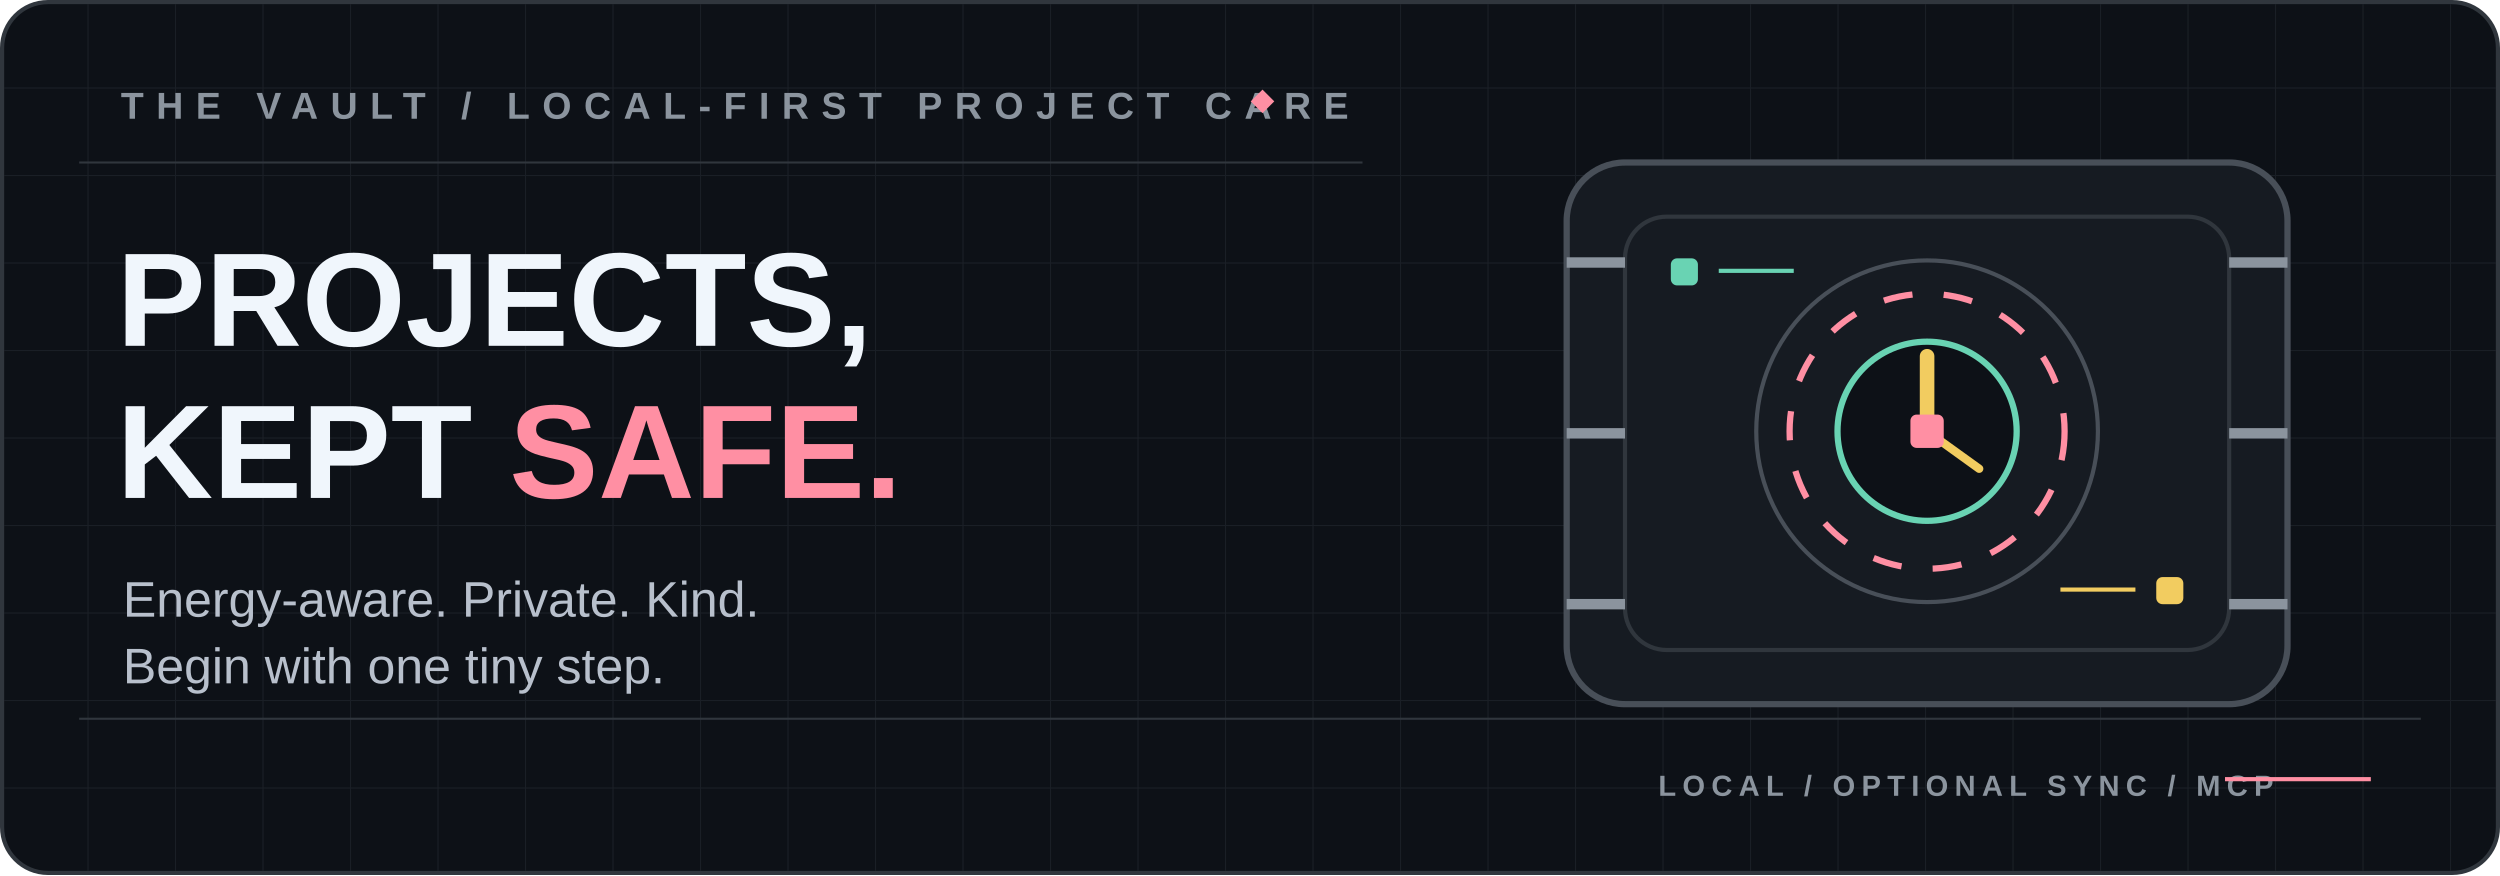
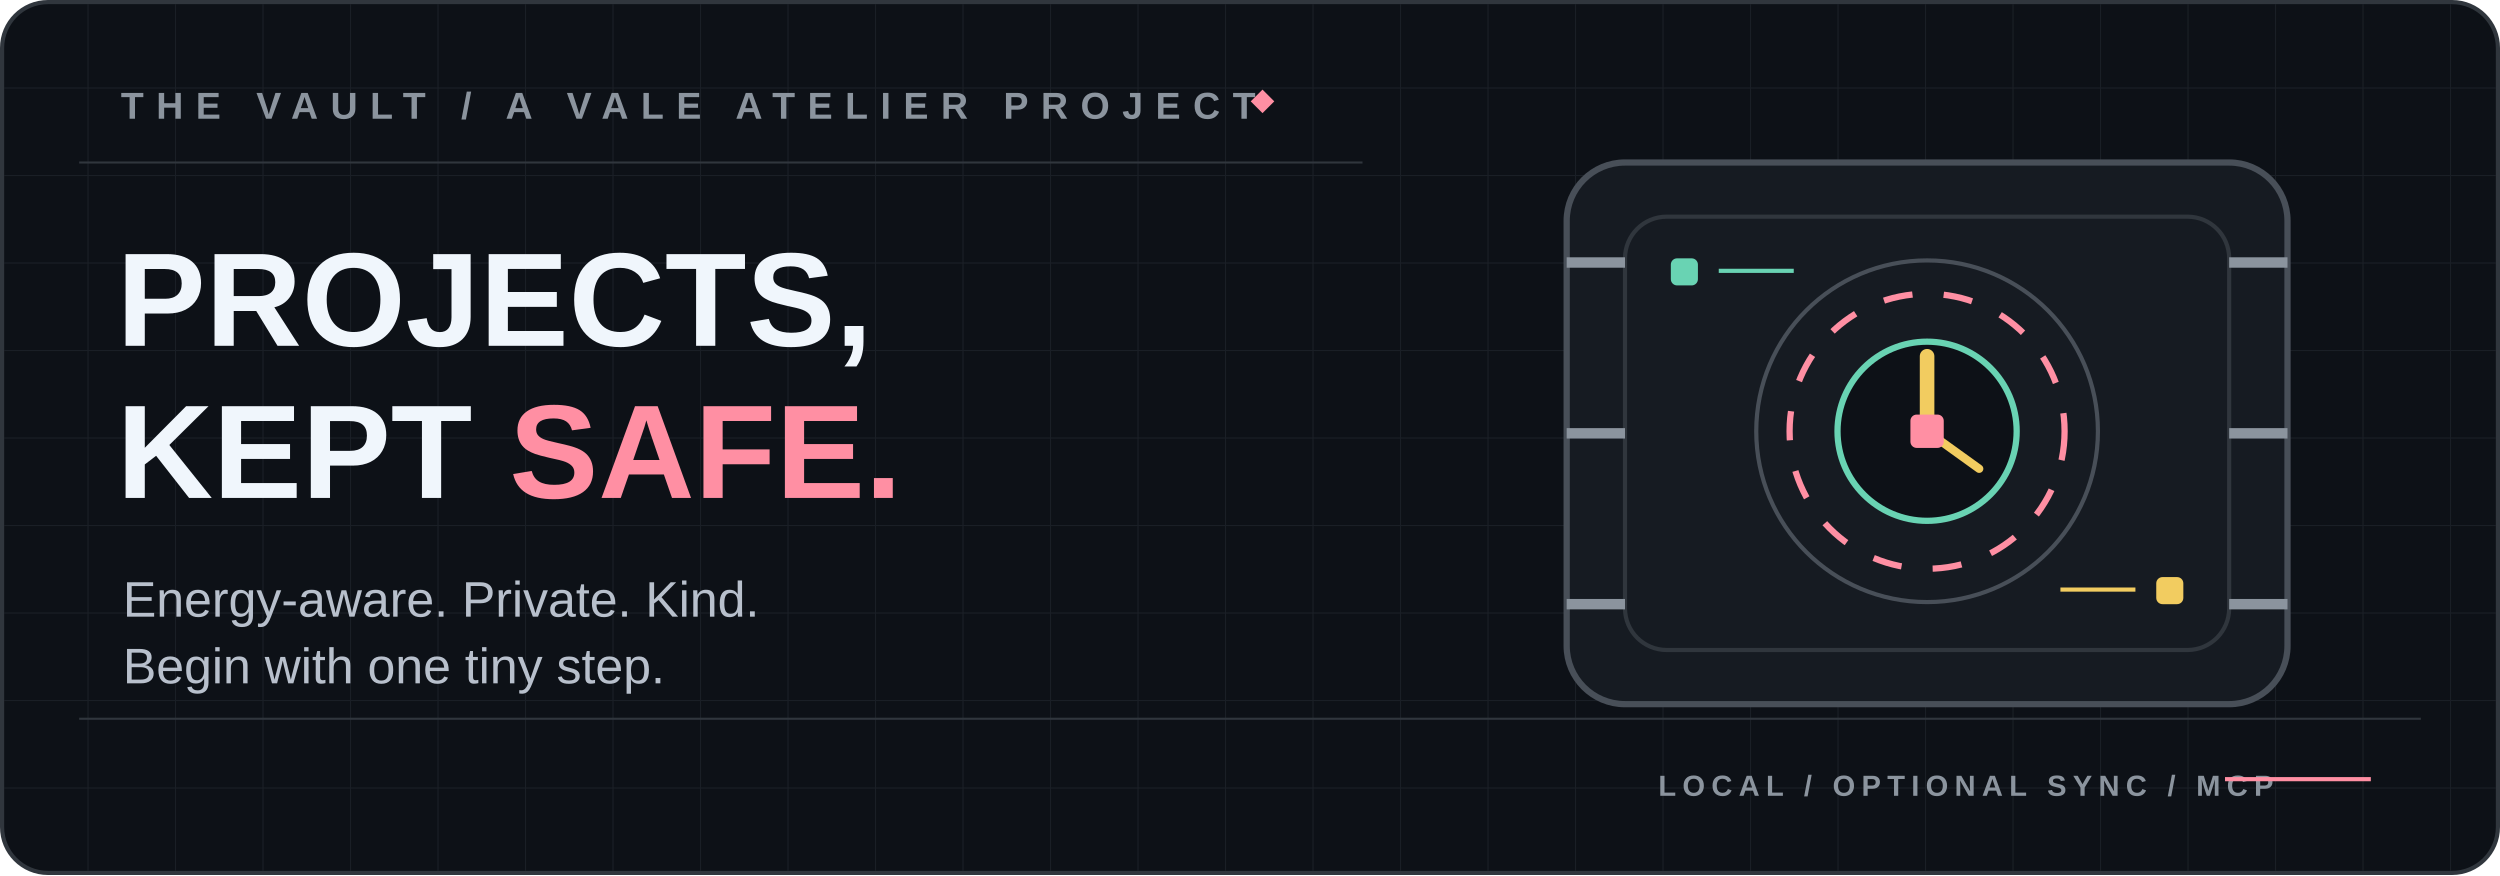
<svg xmlns="http://www.w3.org/2000/svg" width="1200" height="420" viewBox="0 0 1200 420" fill="none" role="img">
  <defs>
    <pattern id="grid" width="42" height="42" patternUnits="userSpaceOnUse">
      <path d="M42 0H0V42" stroke="#21262D" stroke-width="1" opacity=".66" />
    </pattern>
    <style>
      .label { font: 700 18px 'Segoe UI', Arial, sans-serif; letter-spacing: 6px; }
      .headline { font: 800 64px 'Segoe UI', Arial, sans-serif; letter-spacing: 0; }
      .copy { font: 400 24px 'Segoe UI', Arial, sans-serif; letter-spacing: 0; }
      .micro { font: 700 14px 'Segoe UI', Arial, sans-serif; letter-spacing: 3px; }
      .dial { animation: turn 15s ease-in-out infinite; transform-origin: 925px 207px; }
      .ring { stroke-dasharray: 14 15; animation: orbit 9s linear infinite reverse; }
      .status { animation: status 3.1s ease-in-out infinite; }
      .reveal { animation: reveal 1.1s ease-out both; }
      .reveal.two { animation-delay: .16s; }
      .reveal.three { animation-delay: .32s; }
      @keyframes turn { 0%, 12% { transform: rotate(-18deg); } 42%, 58% { transform: rotate(128deg); } 88%, 100% { transform: rotate(342deg); } }
      @keyframes orbit { to { stroke-dashoffset: -232; } }
      @keyframes status { 0%, 100% { opacity: .38; } 50% { opacity: 1; } }
      @keyframes reveal { from { opacity: 0; transform: translateY(10px); } to { opacity: 1; transform: translateY(0); } }
      @media (prefers-reduced-motion: reduce) { .dial, .ring, .status, .reveal { animation: none; } }
    </style>
  </defs>
  <rect x="1" y="1" width="1198" height="418" rx="22" fill="#0D1117" stroke="#30363D" stroke-width="2" />
  <rect x="2" y="2" width="1196" height="416" rx="21" fill="url(#grid)" />
  <path d="M38 78H654M38 345H1162" stroke="#30363D" />
  <g class="reveal">
-     <text x="58" y="57" class="label" fill="#8B949E">THE VAULT / LOCAL-FIRST PROJECT CARE</text>
+     <text x="58" y="57" class="label" fill="#8B949E">THE VAULT / A VALE ATELIER PROJECT</text>
    <rect x="606" y="43" width="8" height="8" transform="rotate(45 606 43)" fill="#FF8FA3" />
  </g>
  <g class="reveal two">
    <text x="56" y="166" class="headline" fill="#F0F6FC">PROJECTS,</text>
    <text x="56" y="239" class="headline" fill="#F0F6FC">KEPT <tspan fill="#FF8FA3">SAFE.</tspan>
    </text>
  </g>
  <g class="reveal three">
    <text x="59" y="296" class="copy" fill="#B8C0CC">Energy-aware. Private. Kind.</text>
    <text x="59" y="328" class="copy" fill="#B8C0CC">Begin with one tiny step.</text>
  </g>
  <g>
    <rect x="752" y="78" width="346" height="260" rx="28" fill="#161B22" stroke="#484F58" stroke-width="3" />
    <rect x="780" y="104" width="290" height="208" rx="20" stroke="#30363D" stroke-width="2" />
    <path d="M752 126H780M752 208H780M752 290H780M1070 126H1098M1070 208H1098M1070 290H1098" stroke="#8B949E" stroke-width="5" />
    <circle cx="925" cy="207" r="82" stroke="#484F58" stroke-width="2" />
    <circle cx="925" cy="207" r="66" class="ring" stroke="#FF8FA3" stroke-width="3" />
    <g class="dial">
      <circle cx="925" cy="207" r="43" fill="#0D1117" stroke="#69D3B3" stroke-width="3" />
      <path d="M925 207V171" stroke="#F2CC60" stroke-width="7" stroke-linecap="round" />
      <path d="M925 207L950 225" stroke="#F2CC60" stroke-width="4" stroke-linecap="round" />
      <rect x="917" y="199" width="16" height="16" rx="3" fill="#FF8FA3" />
    </g>
    <g class="status">
      <rect x="802" y="124" width="13" height="13" rx="3" fill="#69D3B3" />
      <path d="M825 130H861" stroke="#69D3B3" stroke-width="2" />
      <rect x="1035" y="277" width="13" height="13" rx="3" fill="#F2CC60" />
      <path d="M989 283H1025" stroke="#F2CC60" stroke-width="2" />
    </g>
    <text x="796" y="382" class="micro" fill="#8B949E">LOCAL / OPTIONAL SYNC / MCP</text>
    <path d="M1068 374H1138" stroke="#FF8FA3" stroke-width="2" />
  </g>
</svg>
